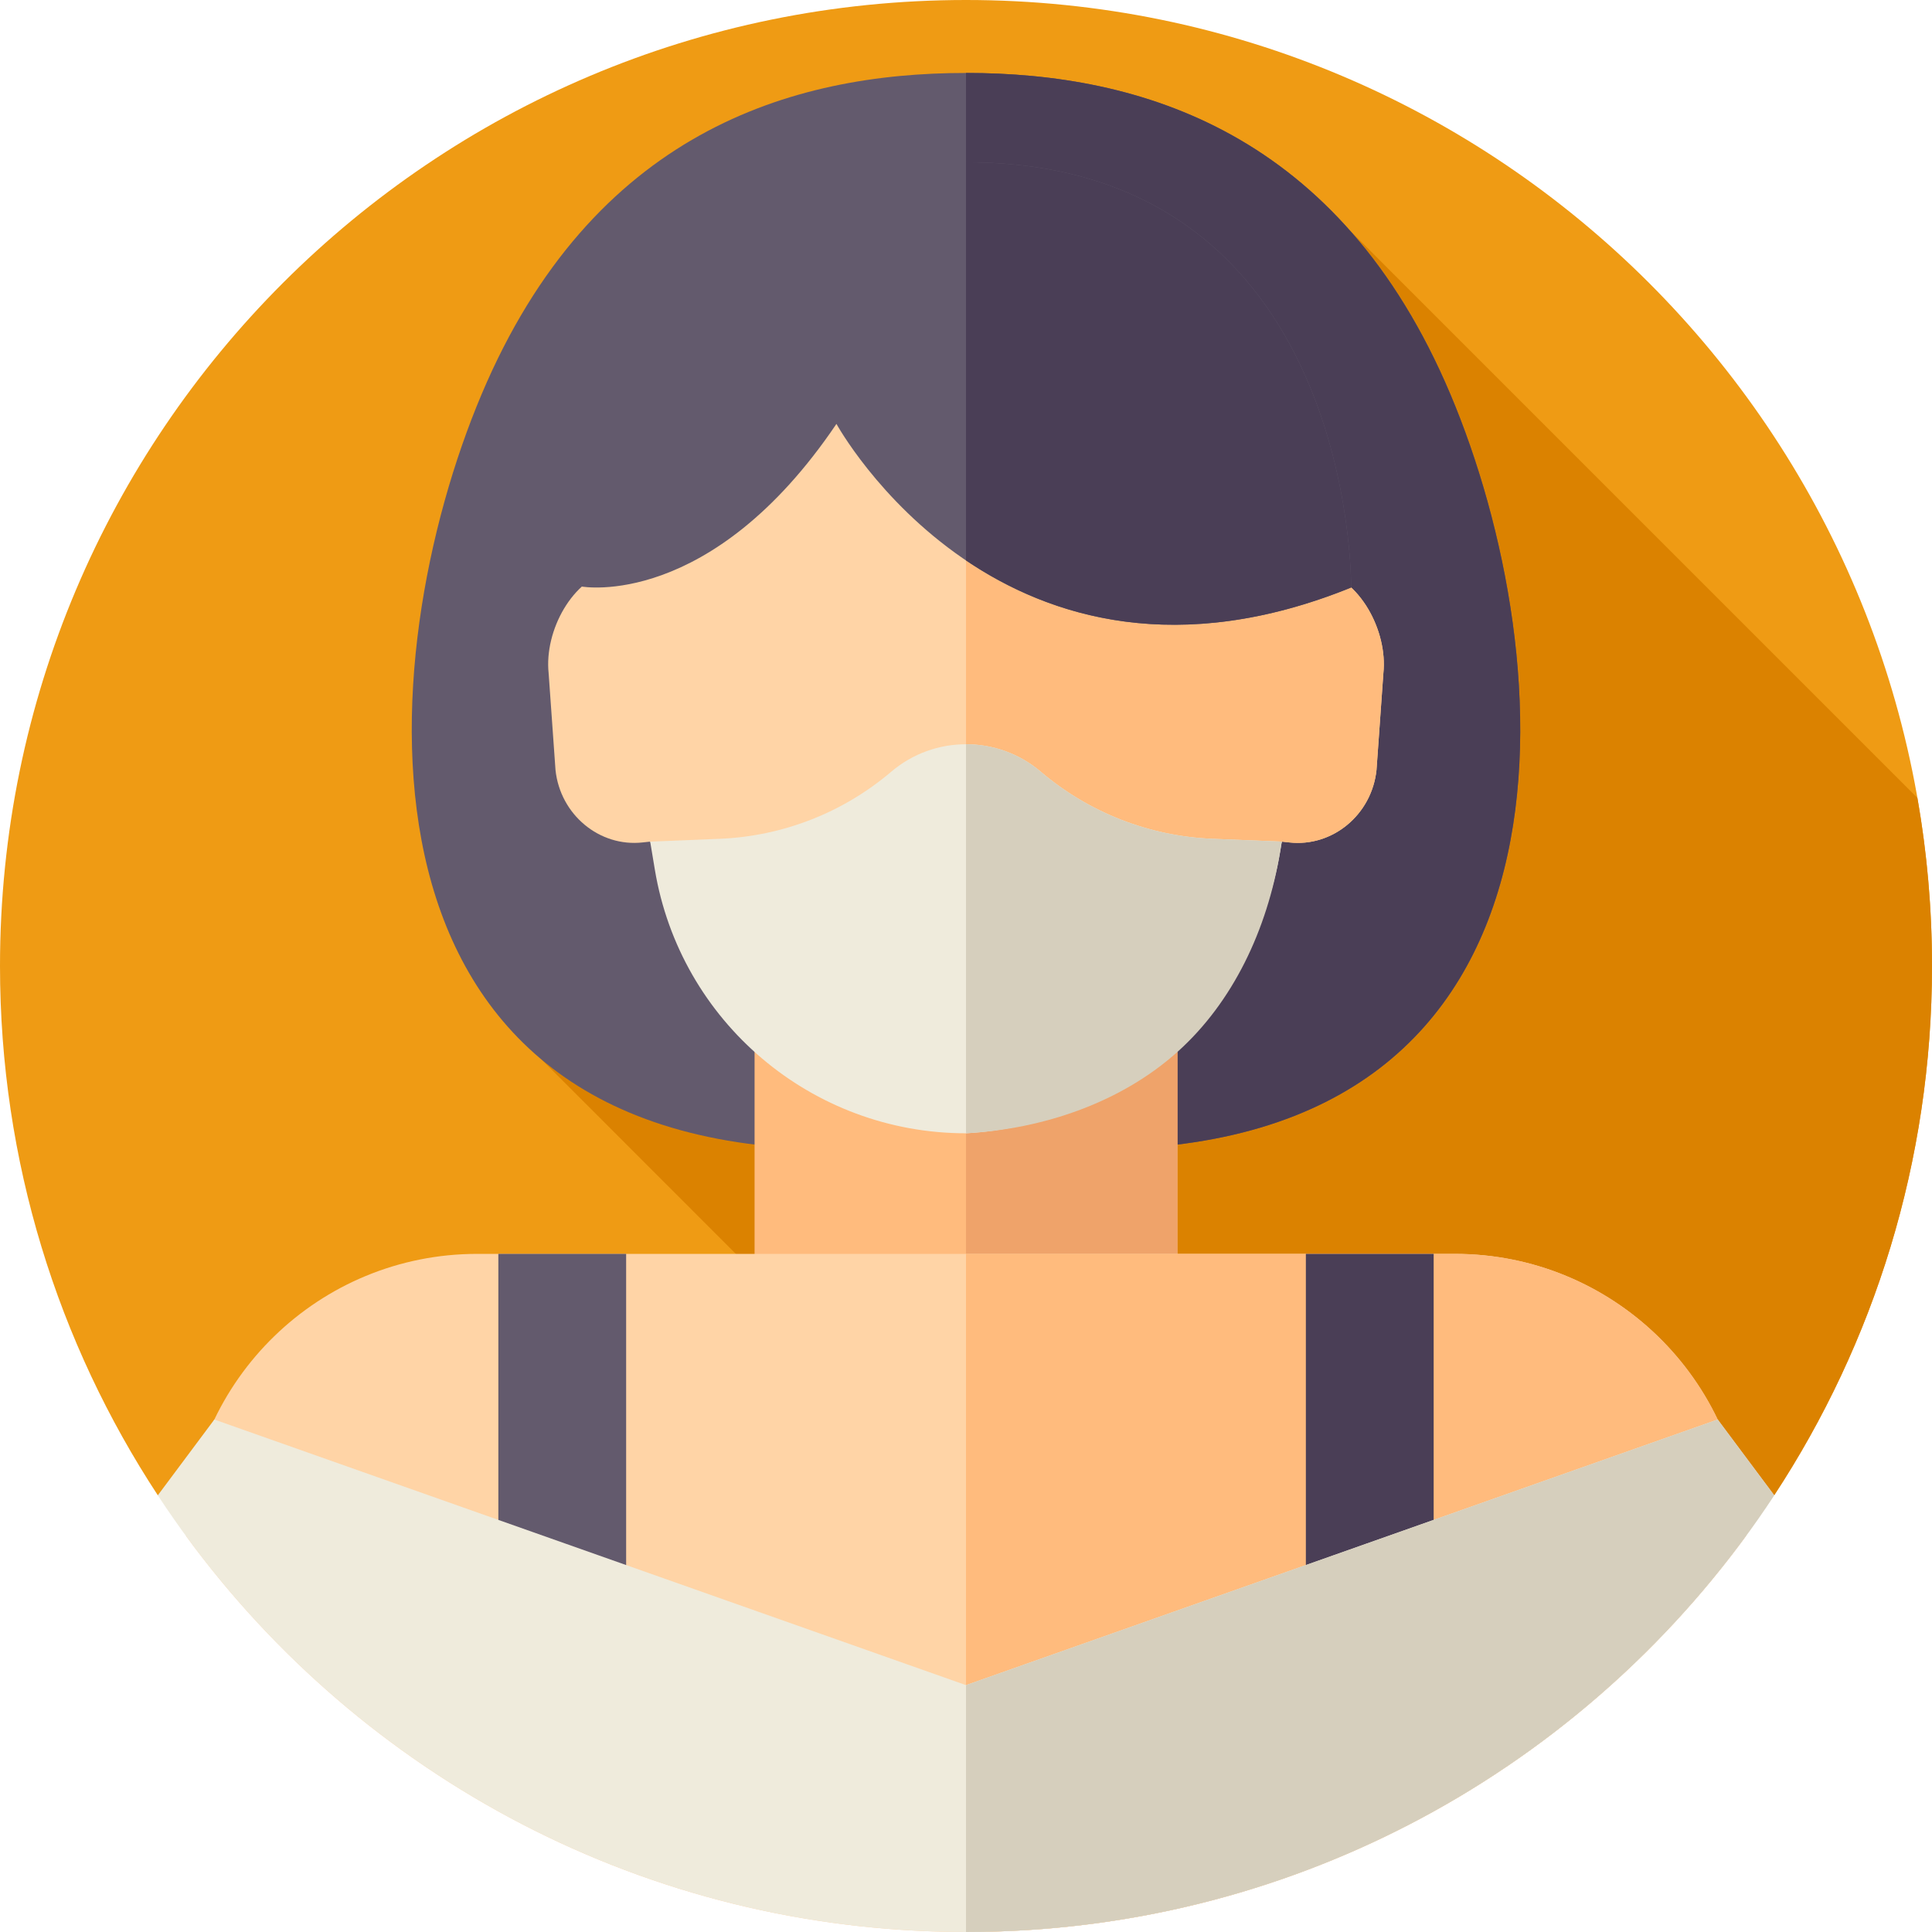
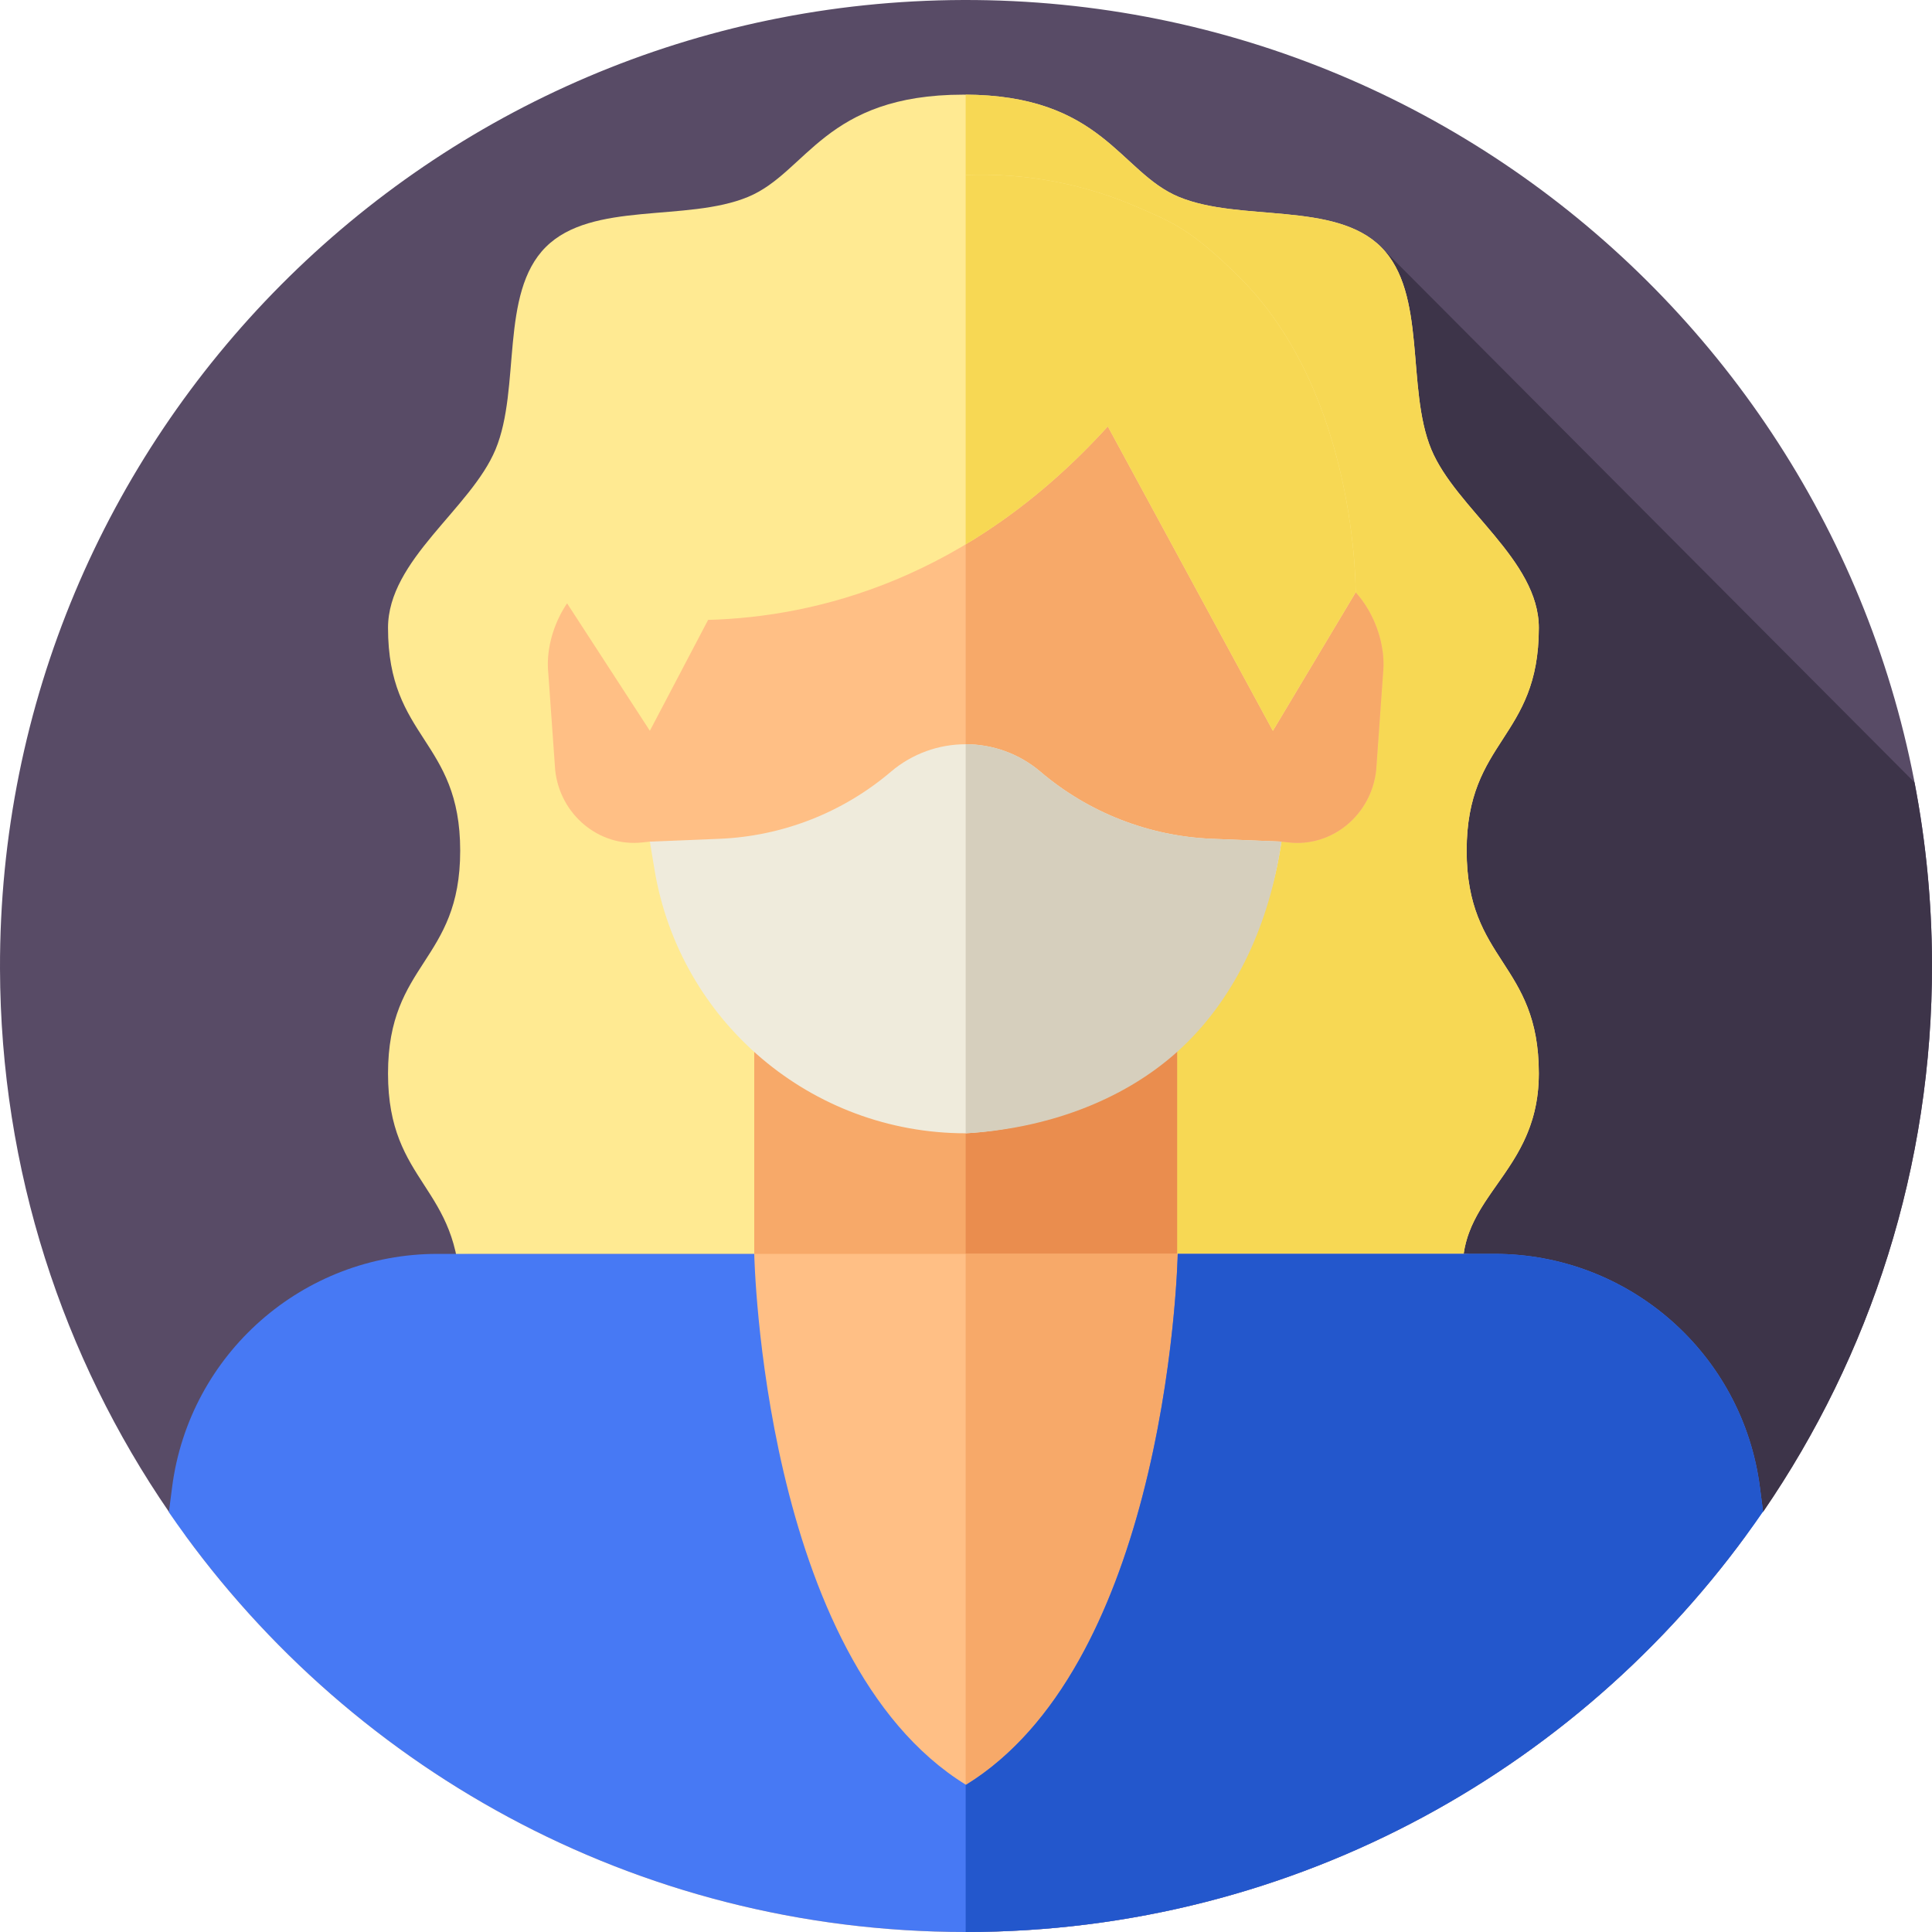
<svg xmlns="http://www.w3.org/2000/svg" id="Layer_1" enable-background="new 0 0 512 512" height="512" viewBox="0 0 512 512" width="512">
  <g>
    <g>
      <g>
-         <path d="m41.821 396.263c-26.438-40.284-41.821-88.475-41.821-140.263 0-141.38 114.62-256 256-256s256 114.62 256 256c0 51.788-15.383 99.979-41.821 140.263z" fill="#ef9b14" />
+         <path d="m511.999 255.28c.152 53.911-16.379 103.973-44.722 145.306-1.361 1.984-125.862 45.757-210.741 45.996-84.88.239-210.119-43.527-211.723-45.862-28.133-40.971-44.662-90.547-44.812-144-.397-141.38 113.9-256.322 255.279-256.719s256.322 113.9 256.719 255.279z" fill="#584b66" />
      </g>
    </g>
-     <path d="m470.179 396.263c26.438-40.284 41.821-88.475 41.821-140.263 0-15.197-1.332-30.082-3.872-44.551l-150.616-150.616-214.099 219.845 79.752 79.781-166.375 15.731-14.971 20.069c.001.001.002.003.003.004z" fill="#db8200" />
+     <path d="m467.277 400.586c28.343-41.333 44.873-91.394 44.722-145.306-.046-16.387-1.65-32.404-4.636-47.927l-141.357-141.873s-201.47 268.401-263.891 354.351c44.259 12.659 105.923 26.887 154.42 26.751 84.88-.238 209.381-44.011 210.742-45.996z" fill="#3d3449" />
    <g>
-       <path d="m384.333 104.395c-29.333-69.333-82-85.062-128.333-85.062s-99 15.728-128.333 85.062c-29.333 69.333-40 200.188 94 200.188h34.333 34.333c134 0 123.334-130.855 94-200.188z" fill="#635a6d" />
-       <path d="m290.33 304.58h-34.33v-285.25c46.33 0 99 15.73 128.33 85.07 29.34 69.33 40 200.18-94 200.18z" fill="#4a3e56" />
-       <path d="m199.97 260.488h112.06v118.84h-112.06z" fill="#ffbb7d" />
-       <path d="m256 260.491h56.03v118.84h-56.03z" fill="#efa36a" />
-       <path d="m385.54 332.29h-73.51v.002h-112.06v-.002h-73.5c-41.82 0-75.88 33.26-77.16 74.77 46.57 63.62 121.81 104.94 206.69 104.94s160.12-41.32 206.69-104.94c-1.27-41.52-35.32-74.77-77.15-74.77z" fill="#ffd4a6" />
-       <path d="m462.69 407.06c-46.57 63.62-121.81 104.94-206.69 104.94v-179.71h129.54c41.83 0 75.88 33.25 77.15 74.77z" fill="#ffbb7d" />
-       <path d="m349.62 151.149c-3.955-60.043-52.523-82.233-93.62-82.233s-89.665 22.19-93.62 82.233c-10.628 2.055-18.177 15.995-16.988 27.265l1.822 25.648c1.247 11.835 11.65 20.476 23.115 19.19l1.977-.214c23.485 63.063 60.316 69.638 83.694 73.33 23.378-3.692 60.209-10.267 83.694-73.33l1.977.214c11.465 1.286 21.868-7.354 23.115-19.19l1.822-25.648c1.189-11.27-6.36-25.21-16.988-27.265z" fill="#ffd4a6" />
-       <path d="m366.609 178.414-1.822 25.648c-1.247 11.835-11.65 20.476-23.115 19.19l-1.977-.214c-8.027 21.528-17.602 36.48-27.664 46.971-19.404 20.242-40.629 23.924-56.03 26.359v-227.452c41.097 0 89.665 22.19 93.62 82.233 10.627 2.055 18.176 15.995 16.988 27.265z" fill="#ffbb7d" />
-       <path d="m275.826 204.523c-11.431-9.719-28.221-9.719-39.652 0-12.748 10.838-28.758 17.094-45.477 17.771l-18.392.744 1.233 7.414c6.705 40.322 41.586 69.882 82.461 69.882 41.791-2.318 76.381-33.318 83.247-74.606l.447-2.69-18.392-.744c-16.717-.677-32.727-6.933-45.475-17.771z" fill="#efebdc" />
-       <path d="m339.69 223.04-.44 2.69c-3.43 20.65-12.49 39.84-27.22 53.04s-35.13 20.41-56.03 21.56v-103.1c7.06 0 14.12 2.43 19.83 7.29 12.74 10.84 28.75 17.1 45.47 17.77z" fill="#d6cfbd" />
-       <path d="m154.2 155.445s34.133 6.222 67.467-43.111c0 0 44.135 80.728 136.401 43.364 0 0 1.277-112.697-101.934-112.697-92.634-.001-108.067 78.222-101.934 112.444z" fill="#635a6d" />
-       <path d="m358.07 155.7c-45.64 18.48-79.5 8.07-102.07-7.18v-105.52h.13c103.22 0 101.94 112.7 101.94 112.7z" fill="#4a3e56" />
-       <g>
-         <path d="m91.854 372.503h114.293v33.866h-114.293z" fill="#635a6d" transform="matrix(0 1 -1 0 538.437 240.436)" />
-         <path d="m305.854 372.503h114.293v33.866h-114.293z" fill="#4a3e56" transform="matrix(0 1 -1 0 752.437 26.436)" />
-       </g>
-       <path d="m470.19 396.27c-45.75 69.7-124.6 115.73-214.19 115.73s-168.44-46.03-214.19-115.73l14.98-20.08 199.21 70.39 199.21-70.39z" fill="#efebdc" />
-       <path d="m470.19 396.27c-45.75 69.7-124.6 115.73-214.19 115.73v-65.42l199.21-70.39z" fill="#d6cfbd" />
+       <path d="m404.334 409.958c-27.542 22.76-41.822-16.936-77.551-16.936-35.731 0-35.731 19.127-71.461 19.127-35.732 0-35.732-19.127-71.465-19.127s-50.01 39.696-77.556 16.936c-22.759-18.804 15.655-36.896 15.655-66.419 0-29.522-19.127-29.522-19.127-59.044 0-29.526 19.127-29.526 19.127-59.052s-19.127-29.526-19.127-59.052c0-18.053 21.991-31.604 28.501-47.302 6.748-16.274 1.034-41.346 13.298-53.61s37.336-6.55 53.61-13.298c15.699-6.51 20.233-27.099 57.074-27.099s41.387 20.589 57.085 27.099c16.274 6.748 41.345 1.034 53.61 13.298 12.264 12.264 6.55 37.336 13.298 53.61 6.51 15.699 28.501 29.249 28.501 47.302 0 29.523-19.128 29.523-19.128 59.046 0 29.522 19.128 29.522 19.128 59.044 0 29.526-26.505 33.047-18.796 61.549 9.376 34.667 38.084 45.12 15.324 63.928z" fill="#ffea92" />
+       <path d="m404.334 409.96c-27.54 22.76-41.82-16.94-77.55-16.94-10.57 0-18.01 1.67-24.17 4.02-14.57 5.57-22 14.96-46.7 15.11v-387.07c36.29.22 40.87 20.63 56.48 27.1 16.28 6.75 41.35 1.04 53.61 13.3 12.27 12.26 6.55 37.34 13.3 53.61 6.51 15.7 28.5 29.25 28.5 47.3 0 29.52-19.13 29.52-19.13 59.05 0 29.52 19.13 29.52 19.13 59.04 0 23.99-17.49 30.81-19.92 47.81-.56 3.92-.32 8.39 1.13 13.74 9.37 34.67 38.08 45.12 15.32 63.93z" fill="#f7d854" />
+       <path d="m199.884 260.488h112.06v118.84h-112.06z" fill="#f7a969" />
+       <path d="m255.914 260.491h56.03v118.84h-56.03z" fill="#ea8d4e" />
+       <path d="m385.454 332.29h-73.51v.002h-112.06v-.002h-73.5c-41.82 0-75.88 33.26-77.16 74.77 46.57 63.62 121.81 104.94 206.69 104.94s160.12-41.32 206.69-104.94c-1.27-41.52-35.32-74.77-77.15-74.77z" fill="#ffbf85" />
+       <path d="m462.604 407.06c-46.57 63.62-121.81 104.94-206.69 104.94v-179.71h129.54c41.83 0 75.88 33.25 77.15 74.77z" fill="#f7a969" />
+       <path d="m349.535 151.149c-3.955-60.043-52.523-82.233-93.62-82.233s-89.666 22.19-93.62 82.233c-10.628 2.055-18.177 15.995-16.988 27.265l1.822 25.648c1.247 11.835 11.65 20.475 23.115 19.19l1.977-.214c23.485 63.063 60.316 69.638 83.694 73.33 23.378-3.692 60.209-10.267 83.694-73.33l1.977.214c11.465 1.286 21.868-7.354 23.115-19.19l1.822-25.648c1.188-11.27-6.361-25.209-16.988-27.265z" fill="#ffbf85" />
+       <path d="m366.523 178.414-1.822 25.648c-1.247 11.835-11.65 20.475-23.115 19.19l-1.977-.214c-8.027 21.528-17.602 36.48-27.664 46.971-19.404 20.242-40.629 23.924-56.03 26.359v-227.452c41.097 0 89.665 22.19 93.62 82.233 10.627 2.056 18.176 15.995 16.988 27.265z" fill="#f7a969" />
+       <path d="m275.74 204.523c-11.431-9.719-28.221-9.719-39.652 0-12.748 10.838-28.758 17.094-45.477 17.771l-18.392.744 1.233 7.414c6.705 40.322 41.586 69.882 82.461 69.882 41.791-2.318 76.381-33.318 83.247-74.606l.447-2.69-18.392-.744c-16.717-.676-32.727-6.933-45.475-17.771z" fill="#efebdc" />
+       <path d="m339.604 223.04-.44 2.69c-3.43 20.65-12.49 39.84-27.22 53.04s-35.13 20.41-56.03 21.56v-103.1c7.06 0 14.12 2.43 19.83 7.29 12.74 10.84 28.75 17.1 45.47 17.77z" fill="#d6cfbd" />
+       <path d="m328.498 73.5c-12.986-12.912-18.055-14.702-27.326-18.727-24.541-10.653-52.252-11.096-77.507-2.269-32.374 11.315-76.322 39.259-73.378 107.391l21.934 33.772 15.437-29.388c28.485-.77 68.973-10.595 105.924-51.279l43.745 80.667 21.934-36.679c-.002 0 .582-52.321-30.763-83.488z" fill="#ffea92" />
+       <path d="m359.254 156.99-21.93 36.68-43.74-80.67c-12.35 13.6-25.1 23.76-37.67 31.27v-97.89c15.42-.58 30.89 2.15 45.26 8.39 9.27 4.03 14.34 5.82 27.32 18.73 31.35 31.17 30.76 83.49 30.76 83.49z" fill="#f7d854" />
+       <path d="m467.224 400.55c-46.12 67.3-123.56 111.45-211.31 111.45-87.66 0-165.03-44.06-211.16-111.24l.85-6.61c4.56-35.37 34.68-61.86 70.34-61.86h83.94s2.08 107.44 56.12 140.71c54.03-33.27 56.11-140.71 56.11-140.71h83.94c35.66 0 65.78 26.49 70.34 61.86z" fill="#4779f4" />
+       <path d="m467.224 400.55c-46.12 67.3-123.56 111.45-211.31 111.45v-39.06c.03.02.06.04.09.06 25.03-15.42 38.92-46.76 46.61-75.96 8.9-33.82 9.5-64.75 9.5-64.75h83.94c35.66 0 65.78 26.49 70.34 61.86z" fill="#2357cc" />
    </g>
  </g>
</svg>
